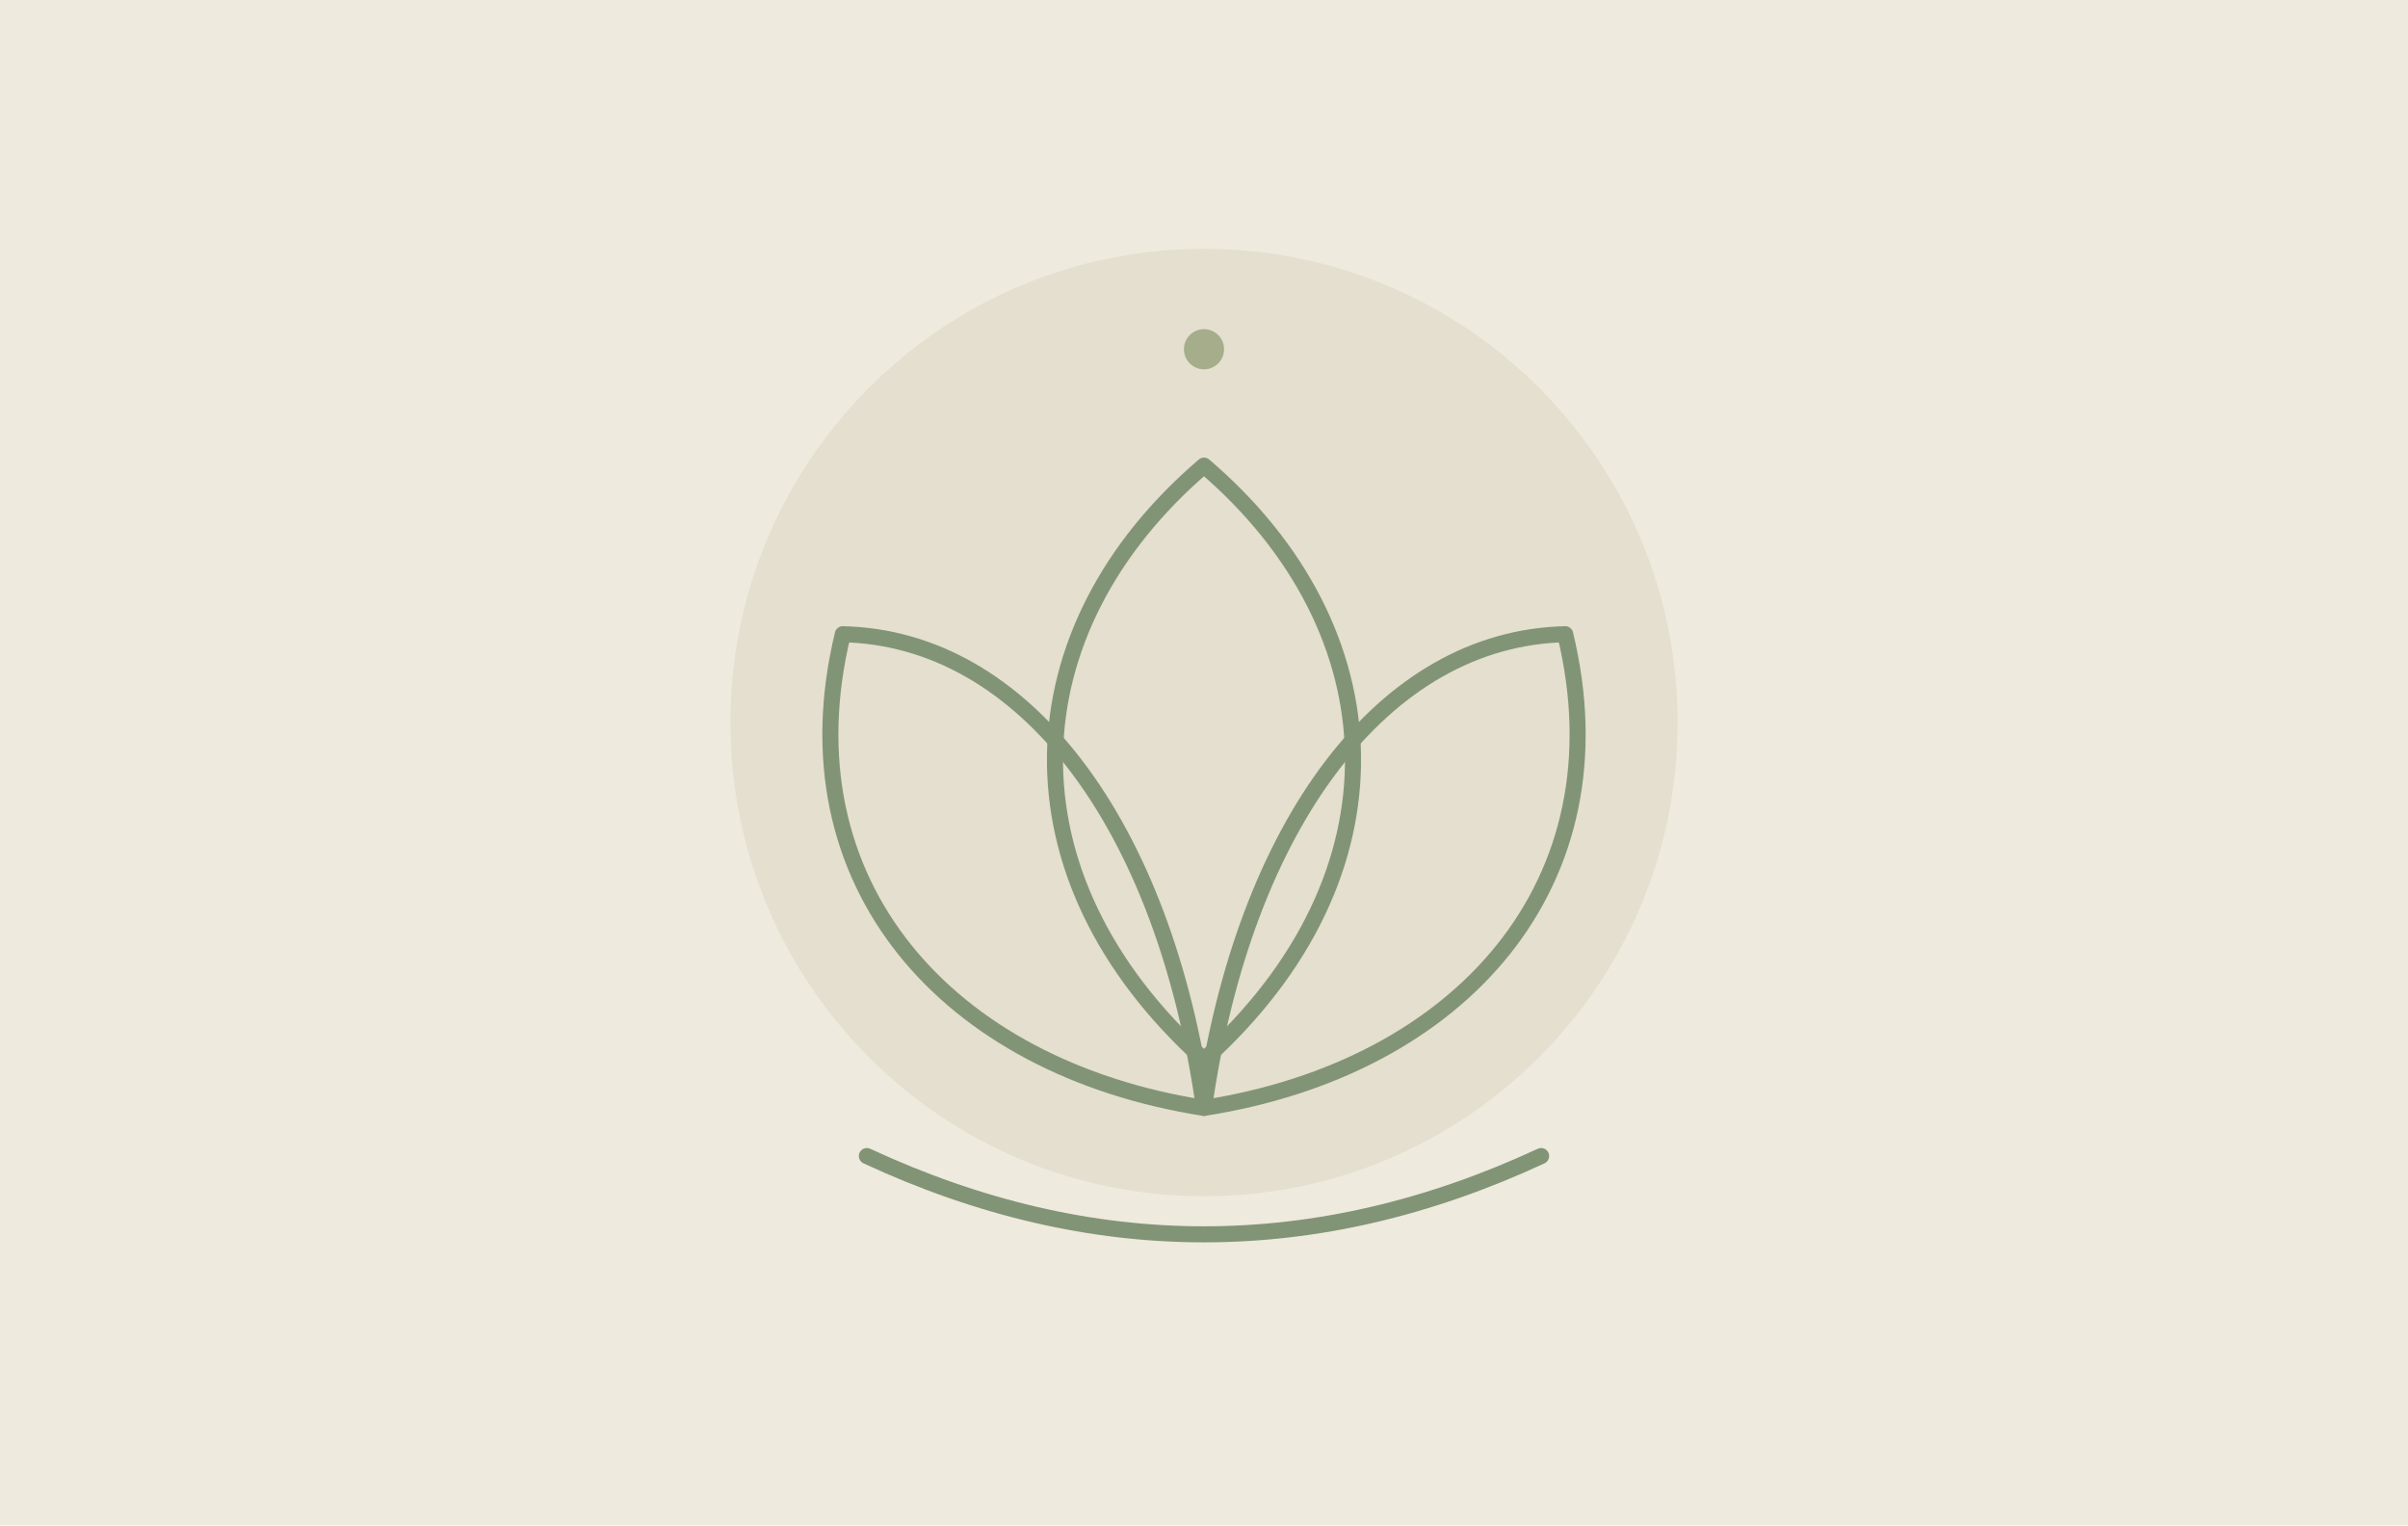
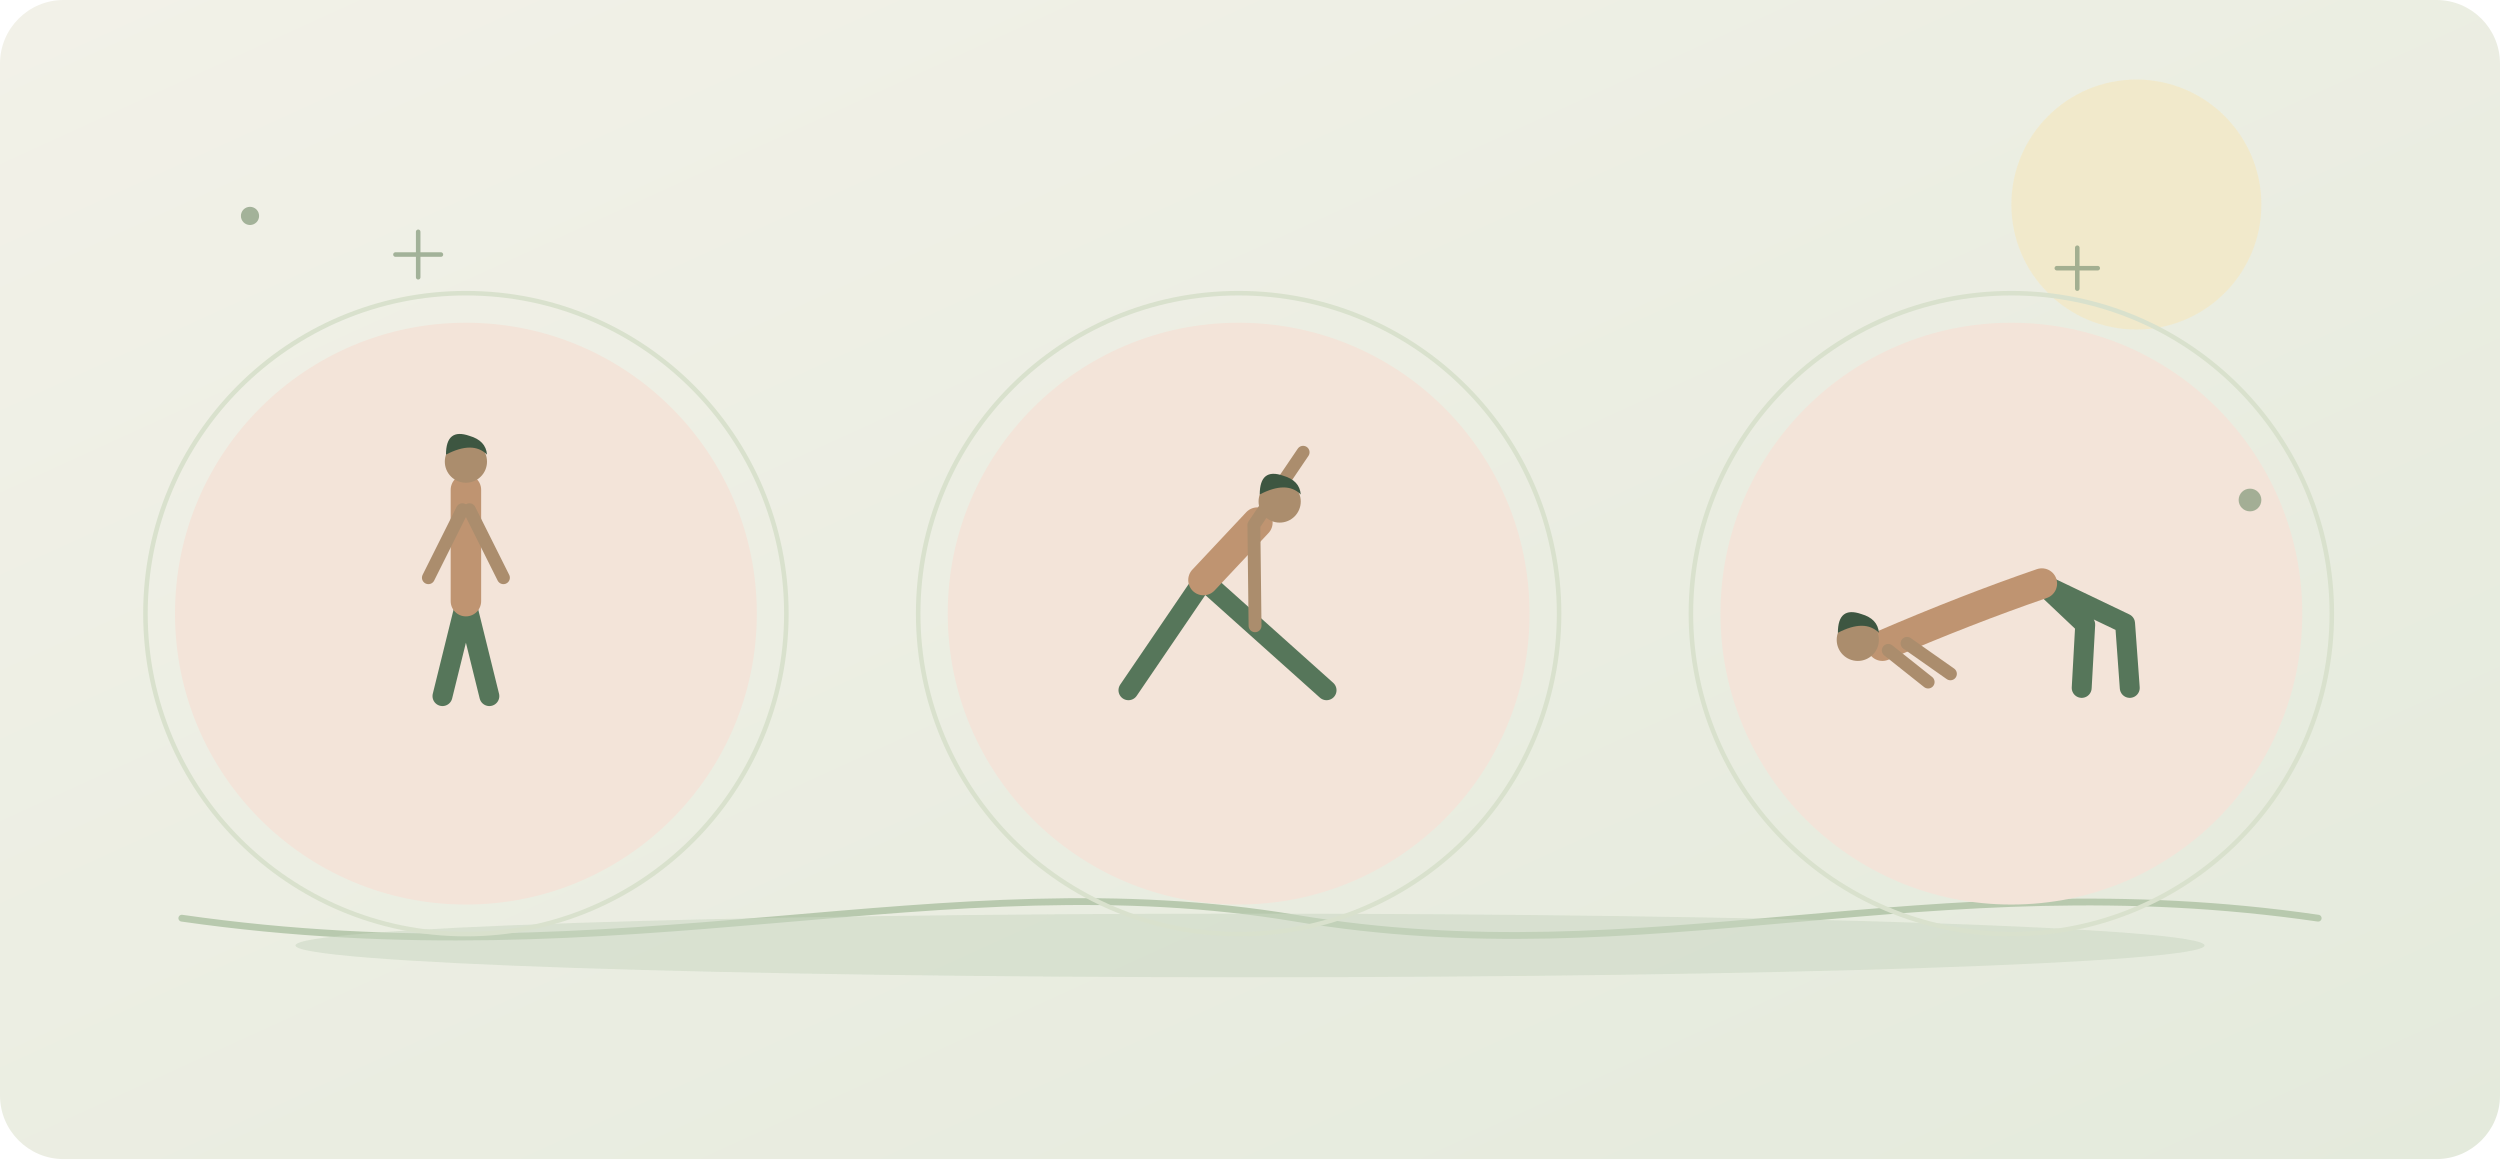
- <svg xmlns="http://www.w3.org/2000/svg" width="600" height="380" viewBox="0 0 600 380">
-   <rect width="600" height="380" fill="#eeeadd" />
-   <circle cx="300" cy="180" r="118" fill="#e4dfce" />
-   <g fill="none" stroke="#829476" stroke-linecap="round" stroke-linejoin="round" stroke-width="4">
-     <path d="M300 276c-64-10-105-56-90-118 45 1 80 47 90 118Z" />
-     <path d="M300 276c64-10 105-56 90-118-45 1-80 47-90 118Z" />
-     <path d="M300 264c-51-46-48-107 0-148 48 41 51 102 0 148Z" />
-     <path d="M216 288q84 39 168 0" />
+ <svg xmlns="http://www.w3.org/2000/svg" width="1100" height="510" viewBox="0 0 1100 510" role="img">
+   <defs>
+     <linearGradient id="cover-bg" x2="1" y2="1">
+       <stop stop-color="#f2f1e8" />
+       <stop offset="1" stop-color="#e4eadc" />
+     </linearGradient>
+   </defs>
+   <rect width="1100" height="510" rx="28" fill="url(#cover-bg)" />
+   <circle cx="940" cy="90" r="55" fill="#f2e9c9" opacity=".9" />
+   <path d="M80 404c195 28 335-26 490 0s278-25 450 0" fill="none" stroke="#b8c9ae" stroke-width="3" stroke-linecap="round" />
+   <ellipse cx="550" cy="416" rx="420" ry="14" fill="#cad7c2" opacity=".55" />
+   <circle cx="205" cy="270" r="128" fill="#f3e4d9" />
+   <circle cx="205" cy="270" r="141" fill="none" stroke="#d9e1cd" stroke-width="2" />
+   <svg x="50" y="150" width="310" height="196" viewBox="0 0 600 380">
+     <g fill="none" stroke-linecap="round" stroke-linejoin="round">
+       <path d="M300 222L280 303M300 222L320 303" stroke="#56765a" stroke-width="17" />
+       <path d="M300 127L300 222" stroke="#bf9471" stroke-width="26" />
+       <path d="M297 144L268 202M303 144L332 202" stroke="#ab8d6d" stroke-width="11" />
+     </g>
+     <circle cx="300" cy="103" r="18" fill="#ab8d6d" />
+     <path d="M283 97q0-23 20-16 14 4 15 16-12-12-35 0" fill="#3d5641" />
+   </svg>
+   <circle cx="545" cy="270" r="128" fill="#f3e4d9" />
+   <circle cx="545" cy="270" r="141" fill="none" stroke="#d9e1cd" stroke-width="2" />
+   <svg x="390" y="150" width="310" height="196" viewBox="0 0 600 380">
+     <g fill="none" stroke-linecap="round" stroke-linejoin="round">
+       <path d="M270 204L206 298M270 204L375 298" stroke="#56765a" stroke-width="17" />
+       <path d="M316 155L270 204" stroke="#bf9471" stroke-width="26" />
+       <path d="M313 157L355 95M313 157L314 243" stroke="#ab8d6d" stroke-width="11" />
+     </g>
+     <circle cx="335" cy="137" r="18" fill="#ab8d6d" />
+     <path d="M318 131q0-23 20-16 14 4 15 16-12-12-35 0" fill="#3d5641" />
+   </svg>
+   <circle cx="885" cy="270" r="128" fill="#f3e4d9" />
+   <circle cx="885" cy="270" r="141" fill="none" stroke="#d9e1cd" stroke-width="2" />
+   <svg x="730" y="150" width="310" height="196" viewBox="0 0 600 380">
+     <g fill="none" stroke-linecap="round" stroke-linejoin="round">
+       <path d="M326 207L363 242L360 296M326 207L397 241L401 296" stroke="#56765a" stroke-width="17" />
+       <path d="M190 260Q262 229 326 207" stroke="#bf9471" stroke-width="26" />
+       <path d="M195 264L229 291M211 258L248 284" stroke="#ab8d6d" stroke-width="11" />
+     </g>
+     <circle cx="169" cy="255" r="18" fill="#ab8d6d" />
+     <path d="M152 249q0-23 20-16 14 4 15 16-12-12-35 0" fill="#3d5641" />
+   </svg>
+   <g fill="#829777" opacity=".7">
+     <circle cx="110" cy="95" r="4" />
+     <circle cx="990" cy="220" r="5" />
+     <path d="M174 112h20m-10-10v20M905 118h18m-9-9v18" stroke="#829777" stroke-width="2" stroke-linecap="round" />
  </g>
-   <circle cx="300" cy="87" r="5" fill="#a5ad8b" />
</svg>
